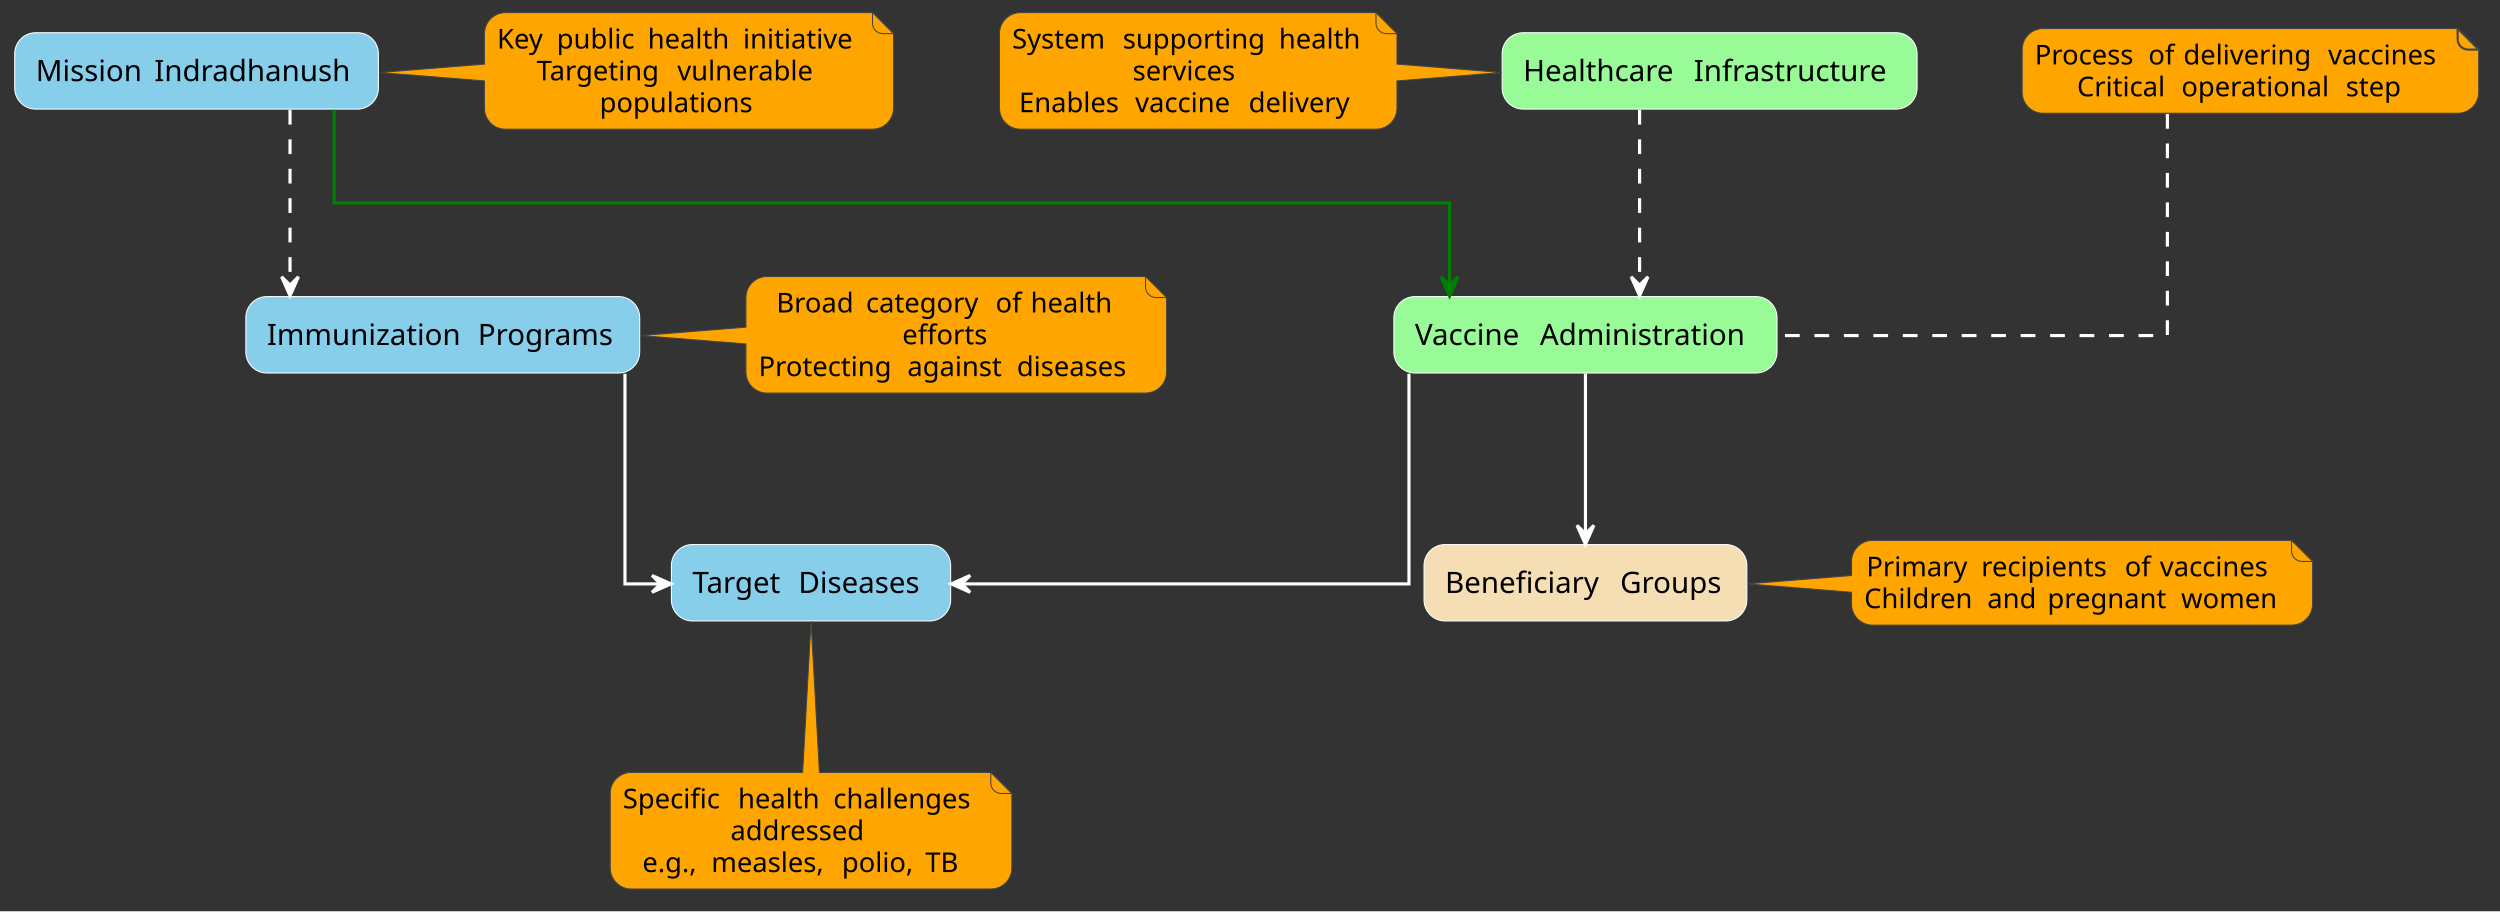
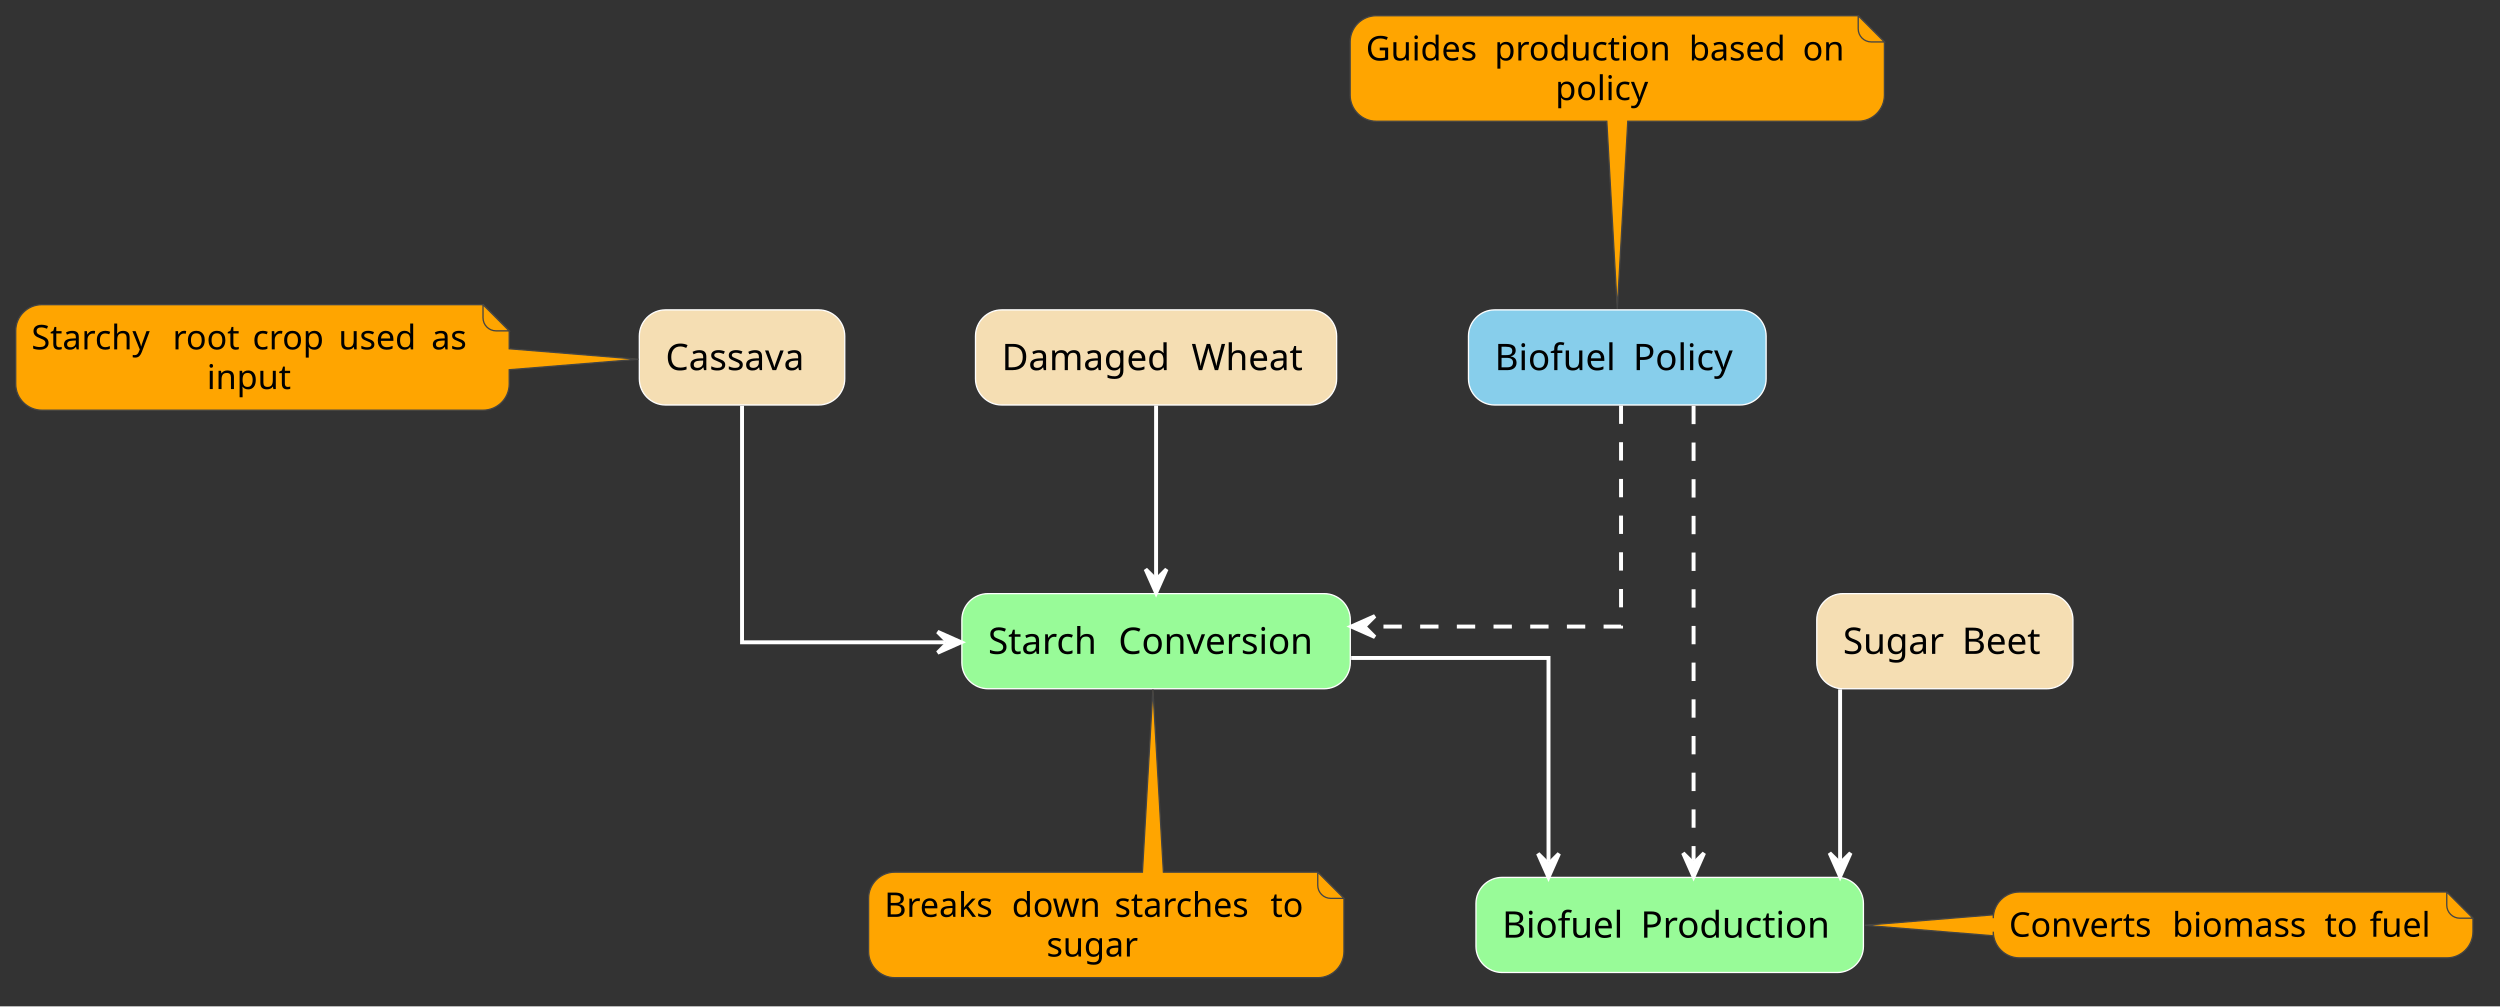
- <svg xmlns="http://www.w3.org/2000/svg" contentStyleType="text/css" data-diagram-type="CLASS" height="433px" preserveAspectRatio="none" style="width:1188px;height:433px;background:#333333;" version="1.1" viewBox="0 0 1188 433" width="1188px" zoomAndPan="magnify">
+ <svg xmlns="http://www.w3.org/2000/svg" contentStyleType="text/css" data-diagram-type="CLASS" height="384px" preserveAspectRatio="none" style="width:954px;height:384px;background:#333333;" version="1.1" viewBox="0 0 954 384" width="954px" zoomAndPan="magnify">
  <defs />
  <g>
-     <rect fill="#333333" height="433" style="stroke:none;stroke-width:1;" width="1188" x="0" y="0" />
-     <g class="entity" data-entity="Mission Indradhanush" data-source-line="23" data-uid="ent0002" id="entity_Mission Indradhanush">
-       <rect fill="#87CEEB" height="36.297" rx="10" ry="10" style="stroke:#FFFFFF;stroke-width:0.5;" width="172.81" x="7" y="15.55" />
-       <text fill="#000000" font-family="Sans-Serif" font-size="14" lengthAdjust="spacing" textLength="51.885" x="17" y="38.545">Mission</text>
-       <text fill="#000000" font-family="Sans-Serif" font-size="14" lengthAdjust="spacing" textLength="4.45" x="68.885" y="38.545"> </text>
-       <text fill="#000000" font-family="Sans-Serif" font-size="14" lengthAdjust="spacing" textLength="96.476" x="73.335" y="38.545">Indradhanush</text>
+     <rect fill="#333333" height="384" style="stroke:none;stroke-width:1;" width="954" x="0" y="0" />
+     <g class="entity" data-entity="Biofuel Policy" data-source-line="23" data-uid="ent0002" id="entity_Biofuel Policy">
+       <rect fill="#87CEEB" height="36.297" rx="10" ry="10" style="stroke:#FFFFFF;stroke-width:0.5;" width="113.584" x="560.37" y="118.25" />
+       <text fill="#000000" font-family="Sans-Serif" font-size="14" lengthAdjust="spacing" textLength="48.364" x="570.37" y="141.245">Biofuel</text>
+       <text fill="#000000" font-family="Sans-Serif" font-size="14" lengthAdjust="spacing" textLength="4.45" x="618.734" y="141.245"> </text>
+       <text fill="#000000" font-family="Sans-Serif" font-size="14" lengthAdjust="spacing" textLength="40.77" x="623.184" y="141.245">Policy</text>
    </g>
-     <g class="entity" data-entity="Immunization Programs" data-source-line="24" data-uid="ent0003" id="entity_Immunization Programs">
-       <rect fill="#87CEEB" height="36.297" rx="10" ry="10" style="stroke:#FFFFFF;stroke-width:0.5;" width="187.152" x="116.83" y="140.95" />
-       <text fill="#000000" font-family="Sans-Serif" font-size="14" lengthAdjust="spacing" textLength="95.785" x="126.83" y="163.945">Immunization</text>
-       <text fill="#000000" font-family="Sans-Serif" font-size="14" lengthAdjust="spacing" textLength="4.45" x="222.615" y="163.945"> </text>
-       <text fill="#000000" font-family="Sans-Serif" font-size="14" lengthAdjust="spacing" textLength="66.917" x="227.065" y="163.945">Programs</text>
+     <g class="entity" data-entity="Biofuel Production" data-source-line="26" data-uid="ent0003" id="entity_Biofuel Production">
+       <rect fill="#98FB98" height="36.297" rx="10" ry="10" style="stroke:#FFFFFF;stroke-width:0.5;" width="147.852" x="563.23" y="334.81" />
+       <text fill="#000000" font-family="Sans-Serif" font-size="14" lengthAdjust="spacing" textLength="48.364" x="573.23" y="357.805">Biofuel</text>
+       <text fill="#000000" font-family="Sans-Serif" font-size="14" lengthAdjust="spacing" textLength="4.45" x="621.594" y="357.805"> </text>
+       <text fill="#000000" font-family="Sans-Serif" font-size="14" lengthAdjust="spacing" textLength="75.038" x="626.044" y="357.805">Production</text>
    </g>
-     <g class="entity" data-entity="Target Diseases" data-source-line="25" data-uid="ent0004" id="entity_Target Diseases">
-       <rect fill="#87CEEB" height="36.297" rx="10" ry="10" style="stroke:#FFFFFF;stroke-width:0.5;" width="132.684" x="319.06" y="258.78" />
-       <text fill="#000000" font-family="Sans-Serif" font-size="14" lengthAdjust="spacing" textLength="45.876" x="329.06" y="281.775">Target</text>
-       <text fill="#000000" font-family="Sans-Serif" font-size="14" lengthAdjust="spacing" textLength="4.45" x="374.936" y="281.775"> </text>
-       <text fill="#000000" font-family="Sans-Serif" font-size="14" lengthAdjust="spacing" textLength="62.357" x="379.386" y="281.775">Diseases</text>
+     <g class="entity" data-entity="Starch Conversion" data-source-line="27" data-uid="ent0004" id="entity_Starch Conversion">
+       <rect fill="#98FB98" height="36.297" rx="10" ry="10" style="stroke:#FFFFFF;stroke-width:0.5;" width="148.222" x="367.05" y="226.53" />
+       <text fill="#000000" font-family="Sans-Serif" font-size="14" lengthAdjust="spacing" textLength="45.281" x="377.05" y="249.525">Starch</text>
+       <text fill="#000000" font-family="Sans-Serif" font-size="14" lengthAdjust="spacing" textLength="4.45" x="422.331" y="249.525"> </text>
+       <text fill="#000000" font-family="Sans-Serif" font-size="14" lengthAdjust="spacing" textLength="78.49" x="426.781" y="249.525">Conversion</text>
    </g>
-     <g class="entity" data-entity="Vaccine Administration" data-source-line="26" data-uid="ent0005" id="entity_Vaccine Administration">
-       <rect fill="#98FB98" height="36.297" rx="10" ry="10" style="stroke:#FFFFFF;stroke-width:0.5;" width="182.066" x="662.37" y="140.95" />
-       <text fill="#000000" font-family="Sans-Serif" font-size="14" lengthAdjust="spacing" textLength="54.927" x="672.37" y="163.945">Vaccine</text>
-       <text fill="#000000" font-family="Sans-Serif" font-size="14" lengthAdjust="spacing" textLength="4.45" x="727.297" y="163.945"> </text>
-       <text fill="#000000" font-family="Sans-Serif" font-size="14" lengthAdjust="spacing" textLength="102.689" x="731.747" y="163.945">Administration</text>
+     <g class="entity" data-entity="Cassava" data-source-line="30" data-uid="ent0005" id="entity_Cassava">
+       <rect fill="#F5DEB3" height="36.297" rx="10" ry="10" style="stroke:#FFFFFF;stroke-width:0.5;" width="78.386" x="243.97" y="118.25" />
+       <text fill="#000000" font-family="Sans-Serif" font-size="14" lengthAdjust="spacing" textLength="58.386" x="253.97" y="141.245">Cassava</text>
    </g>
-     <g class="entity" data-entity="Beneficiary Groups" data-source-line="27" data-uid="ent0006" id="entity_Beneficiary Groups">
-       <rect fill="#F5DEB3" height="36.297" rx="10" ry="10" style="stroke:#FFFFFF;stroke-width:0.5;" width="153.403" x="676.7" y="258.78" />
-       <text fill="#000000" font-family="Sans-Serif" font-size="14" lengthAdjust="spacing" textLength="78.73" x="686.7" y="281.775">Beneficiary</text>
-       <text fill="#000000" font-family="Sans-Serif" font-size="14" lengthAdjust="spacing" textLength="4.45" x="765.429" y="281.775"> </text>
-       <text fill="#000000" font-family="Sans-Serif" font-size="14" lengthAdjust="spacing" textLength="50.224" x="769.88" y="281.775">Groups</text>
+     <g class="entity" data-entity="Damaged Wheat" data-source-line="31" data-uid="ent0006" id="entity_Damaged Wheat">
+       <rect fill="#F5DEB3" height="36.297" rx="10" ry="10" style="stroke:#FFFFFF;stroke-width:0.5;" width="137.81" x="372.25" y="118.25" />
+       <text fill="#000000" font-family="Sans-Serif" font-size="14" lengthAdjust="spacing" textLength="67.963" x="382.25" y="141.245">Damaged</text>
+       <text fill="#000000" font-family="Sans-Serif" font-size="14" lengthAdjust="spacing" textLength="4.45" x="450.213" y="141.245"> </text>
+       <text fill="#000000" font-family="Sans-Serif" font-size="14" lengthAdjust="spacing" textLength="45.398" x="454.663" y="141.245">Wheat</text>
    </g>
-     <g class="entity" data-entity="Healthcare Infrastructure" data-source-line="28" data-uid="ent0007" id="entity_Healthcare Infrastructure">
-       <rect fill="#98FB98" height="36.297" rx="10" ry="10" style="stroke:#FFFFFF;stroke-width:0.5;" width="197.174" x="713.82" y="15.55" />
-       <text fill="#000000" font-family="Sans-Serif" font-size="14" lengthAdjust="spacing" textLength="76.617" x="723.82" y="38.545">Healthcare</text>
-       <text fill="#000000" font-family="Sans-Serif" font-size="14" lengthAdjust="spacing" textLength="4.45" x="800.437" y="38.545"> </text>
-       <text fill="#000000" font-family="Sans-Serif" font-size="14" lengthAdjust="spacing" textLength="96.106" x="804.887" y="38.545">Infrastructure</text>
+     <g class="entity" data-entity="Sugar Beet" data-source-line="32" data-uid="ent0007" id="entity_Sugar Beet">
+       <rect fill="#F5DEB3" height="36.297" rx="10" ry="10" style="stroke:#FFFFFF;stroke-width:0.5;" width="97.752" x="693.28" y="226.53" />
+       <text fill="#000000" font-family="Sans-Serif" font-size="14" lengthAdjust="spacing" textLength="40.981" x="703.28" y="249.525">Sugar</text>
+       <text fill="#000000" font-family="Sans-Serif" font-size="14" lengthAdjust="spacing" textLength="4.45" x="744.261" y="249.525"> </text>
+       <text fill="#000000" font-family="Sans-Serif" font-size="14" lengthAdjust="spacing" textLength="32.32" x="748.712" y="249.525">Beet</text>
    </g>
-     <g class="entity" data-entity="GMN14" data-source-line="40" data-uid="ent0015" id="entity_GMN14">
-       <path d="M230.2,16 L230.2,30.46 L180.21,34.46 L230.2,38.46 L230.2,51.398 A10,10 0 0 0 240.2,61.398 L414.618,61.398 A10,10 0 0 0 424.618,51.398 L424.618,16 L414.618,6 L240.2,6 A10,10 0 0 0 230.2,16" fill="#FFA500" style="stroke:#444444;stroke-width:0.5;" />
-       <path d="M414.618,6 L414.618,11 A5,5 0 0 0 419.618,16 L424.618,16 L414.618,6" fill="#FFA500" style="stroke:#444444;stroke-width:0.5;" />
-       <text fill="#000000" font-family="Sans-Serif" font-size="13" lengthAdjust="spacing" textLength="24.216" x="236.2" y="23.067">Key</text>
-       <text fill="#000000" font-family="Sans-Serif" font-size="13" lengthAdjust="spacing" textLength="4.132" x="260.416" y="23.067"> </text>
-       <text fill="#000000" font-family="Sans-Serif" font-size="13" lengthAdjust="spacing" textLength="39.114" x="264.549" y="23.067">public</text>
-       <text fill="#000000" font-family="Sans-Serif" font-size="13" lengthAdjust="spacing" textLength="4.132" x="303.663" y="23.067"> </text>
-       <text fill="#000000" font-family="Sans-Serif" font-size="13" lengthAdjust="spacing" textLength="41.152" x="307.795" y="23.067">health</text>
-       <text fill="#000000" font-family="Sans-Serif" font-size="13" lengthAdjust="spacing" textLength="4.132" x="348.947" y="23.067"> </text>
-       <text fill="#000000" font-family="Sans-Serif" font-size="13" lengthAdjust="spacing" textLength="56.539" x="353.079" y="23.067">initiative</text>
-       <text fill="#000000" font-family="Sans-Serif" font-size="13" lengthAdjust="spacing" textLength="62.702" x="255.014" y="38.2">Targeting</text>
-       <text fill="#000000" font-family="Sans-Serif" font-size="13" lengthAdjust="spacing" textLength="4.132" x="317.717" y="38.2"> </text>
-       <text fill="#000000" font-family="Sans-Serif" font-size="13" lengthAdjust="spacing" textLength="68.955" x="321.849" y="38.2">vulnerable</text>
-       <text fill="#000000" font-family="Sans-Serif" font-size="13" lengthAdjust="spacing" textLength="75.95" x="284.934" y="53.333">populations</text>
+     <g class="entity" data-entity="GMN14" data-source-line="44" data-uid="ent0015" id="entity_GMN14">
+       <path d="M515.22,16 L515.22,36.266 A10,10 0 0 0 525.22,46.266 L613.16,46.266 L617.16,117.86 L621.16,46.266 L709.09,46.266 A10,10 0 0 0 719.09,36.266 L719.09,16 L709.09,6 L525.22,6 A10,10 0 0 0 515.22,16" fill="#FFA500" style="stroke:#444444;stroke-width:0.5;" />
+       <path d="M709.09,6 L709.09,11 A5,5 0 0 0 714.09,16 L719.09,16 L709.09,6" fill="#FFA500" style="stroke:#444444;stroke-width:0.5;" />
+       <text fill="#000000" font-family="Sans-Serif" font-size="13" lengthAdjust="spacing" textLength="44.948" x="521.22" y="23.067">Guides</text>
+       <text fill="#000000" font-family="Sans-Serif" font-size="13" lengthAdjust="spacing" textLength="4.132" x="566.168" y="23.067"> </text>
+       <text fill="#000000" font-family="Sans-Serif" font-size="13" lengthAdjust="spacing" textLength="70.091" x="570.3" y="23.067">production</text>
+       <text fill="#000000" font-family="Sans-Serif" font-size="13" lengthAdjust="spacing" textLength="4.132" x="640.391" y="23.067"> </text>
+       <text fill="#000000" font-family="Sans-Serif" font-size="13" lengthAdjust="spacing" textLength="39.241" x="644.523" y="23.067">based</text>
+       <text fill="#000000" font-family="Sans-Serif" font-size="13" lengthAdjust="spacing" textLength="4.132" x="683.764" y="23.067"> </text>
+       <text fill="#000000" font-family="Sans-Serif" font-size="13" lengthAdjust="spacing" textLength="16.193" x="687.897" y="23.067">on</text>
+       <text fill="#000000" font-family="Sans-Serif" font-size="13" lengthAdjust="spacing" textLength="38.27" x="593.52" y="38.2">policy</text>
    </g>
-     <g class="entity" data-entity="GMN17" data-source-line="45" data-uid="ent0018" id="entity_GMN17">
-       <path d="M354.46,141.4 L354.46,155.46 L304.43,159.46 L354.46,163.46 L354.46,176.798 A10,10 0 0 0 364.46,186.798 L544.356,186.798 A10,10 0 0 0 554.356,176.798 L554.356,141.4 L544.356,131.4 L364.46,131.4 A10,10 0 0 0 354.46,141.4" fill="#FFA500" style="stroke:#444444;stroke-width:0.5;" />
-       <path d="M544.356,131.4 L544.356,136.4 A5,5 0 0 0 549.356,141.4 L554.356,141.4 L544.356,131.4" fill="#FFA500" style="stroke:#444444;stroke-width:0.5;" />
-       <text fill="#000000" font-family="Sans-Serif" font-size="13" lengthAdjust="spacing" textLength="38.435" x="368.925" y="148.467">Broad</text>
-       <text fill="#000000" font-family="Sans-Serif" font-size="13" lengthAdjust="spacing" textLength="4.132" x="407.36" y="148.467"> </text>
-       <text fill="#000000" font-family="Sans-Serif" font-size="13" lengthAdjust="spacing" textLength="57.453" x="411.492" y="148.467">category</text>
-       <text fill="#000000" font-family="Sans-Serif" font-size="13" lengthAdjust="spacing" textLength="4.132" x="468.945" y="148.467"> </text>
-       <text fill="#000000" font-family="Sans-Serif" font-size="13" lengthAdjust="spacing" textLength="12.53" x="473.077" y="148.467">of</text>
-       <text fill="#000000" font-family="Sans-Serif" font-size="13" lengthAdjust="spacing" textLength="4.132" x="485.607" y="148.467"> </text>
-       <text fill="#000000" font-family="Sans-Serif" font-size="13" lengthAdjust="spacing" textLength="41.152" x="489.74" y="148.467">health</text>
-       <text fill="#000000" font-family="Sans-Serif" font-size="13" lengthAdjust="spacing" textLength="42.32" x="428.748" y="163.6">efforts</text>
-       <text fill="#000000" font-family="Sans-Serif" font-size="13" lengthAdjust="spacing" textLength="66.581" x="360.46" y="178.732">Protecting</text>
-       <text fill="#000000" font-family="Sans-Serif" font-size="13" lengthAdjust="spacing" textLength="4.132" x="427.041" y="178.732"> </text>
-       <text fill="#000000" font-family="Sans-Serif" font-size="13" lengthAdjust="spacing" textLength="47.906" x="431.173" y="178.732">against</text>
-       <text fill="#000000" font-family="Sans-Serif" font-size="13" lengthAdjust="spacing" textLength="4.132" x="479.079" y="178.732"> </text>
-       <text fill="#000000" font-family="Sans-Serif" font-size="13" lengthAdjust="spacing" textLength="56.145" x="483.211" y="178.732">diseases</text>
+     <g class="entity" data-entity="GMN17" data-source-line="48" data-uid="ent0018" id="entity_GMN17">
+       <path d="M760.64,350.39 L760.64,349.09 L711.45,353.09 L760.64,357.09 L760.64,355.523 A10,10 0 0 0 770.64,365.523 L933.683,365.523 A10,10 0 0 0 943.683,355.523 L943.683,350.39 L933.683,340.39 L770.64,340.39 A10,10 0 0 0 760.64,350.39" fill="#FFA500" style="stroke:#444444;stroke-width:0.5;" />
+       <path d="M933.683,340.39 L933.683,345.39 A5,5 0 0 0 938.683,350.39 L943.683,350.39 L933.683,340.39" fill="#FFA500" style="stroke:#444444;stroke-width:0.5;" />
+       <text fill="#000000" font-family="Sans-Serif" font-size="13" lengthAdjust="spacing" textLength="58.176" x="766.64" y="357.457">Converts</text>
+       <text fill="#000000" font-family="Sans-Serif" font-size="13" lengthAdjust="spacing" textLength="4.132" x="824.816" y="357.457"> </text>
+       <text fill="#000000" font-family="Sans-Serif" font-size="13" lengthAdjust="spacing" textLength="53.993" x="828.949" y="357.457">biomass</text>
+       <text fill="#000000" font-family="Sans-Serif" font-size="13" lengthAdjust="spacing" textLength="4.132" x="882.942" y="357.457"> </text>
+       <text fill="#000000" font-family="Sans-Serif" font-size="13" lengthAdjust="spacing" textLength="13.051" x="887.074" y="357.457">to</text>
+       <text fill="#000000" font-family="Sans-Serif" font-size="13" lengthAdjust="spacing" textLength="4.132" x="900.125" y="357.457"> </text>
+       <text fill="#000000" font-family="Sans-Serif" font-size="13" lengthAdjust="spacing" textLength="24.426" x="904.257" y="357.457">fuel</text>
    </g>
-     <g class="entity" data-entity="GMN20" data-source-line="50" data-uid="ent0021" id="entity_GMN20">
-       <path d="M960.93,23.57 L960.93,43.836 A10,10 0 0 0 970.93,53.836 L1167.876,53.836 A10,10 0 0 0 1177.876,43.836 L1177.876,23.57 L1167.876,13.57 L970.93,13.57 A10,10 0 0 0 960.93,23.57" fill="#FFA500" style="stroke:#444444;stroke-width:0.5;" />
-       <path d="M1167.876,13.57 L1167.876,18.57 A5,5 0 0 0 1172.876,23.57 L1177.876,23.57 L1167.876,13.57" fill="#FFA500" style="stroke:#444444;stroke-width:1;" />
-       <text fill="#000000" font-family="Sans-Serif" font-size="13" lengthAdjust="spacing" textLength="49.829" x="966.93" y="30.637">Process</text>
-       <text fill="#000000" font-family="Sans-Serif" font-size="13" lengthAdjust="spacing" textLength="4.132" x="1016.759" y="30.637"> </text>
-       <text fill="#000000" font-family="Sans-Serif" font-size="13" lengthAdjust="spacing" textLength="12.53" x="1020.891" y="30.637">of</text>
-       <text fill="#000000" font-family="Sans-Serif" font-size="13" lengthAdjust="spacing" textLength="4.132" x="1033.422" y="30.637"> </text>
-       <text fill="#000000" font-family="Sans-Serif" font-size="13" lengthAdjust="spacing" textLength="64.613" x="1037.554" y="30.637">delivering</text>
-       <text fill="#000000" font-family="Sans-Serif" font-size="13" lengthAdjust="spacing" textLength="4.132" x="1102.167" y="30.637"> </text>
-       <text fill="#000000" font-family="Sans-Serif" font-size="13" lengthAdjust="spacing" textLength="56.577" x="1106.299" y="30.637">vaccines</text>
-       <text fill="#000000" font-family="Sans-Serif" font-size="13" lengthAdjust="spacing" textLength="45.468" x="986.979" y="45.77">Critical</text>
-       <text fill="#000000" font-family="Sans-Serif" font-size="13" lengthAdjust="spacing" textLength="4.132" x="1032.447" y="45.77"> </text>
-       <text fill="#000000" font-family="Sans-Serif" font-size="13" lengthAdjust="spacing" textLength="73.995" x="1036.58" y="45.77">operational</text>
-       <text fill="#000000" font-family="Sans-Serif" font-size="13" lengthAdjust="spacing" textLength="4.132" x="1110.574" y="45.77"> </text>
-       <text fill="#000000" font-family="Sans-Serif" font-size="13" lengthAdjust="spacing" textLength="28.12" x="1114.707" y="45.77">step</text>
+     <g class="entity" data-entity="GMN20" data-source-line="52" data-uid="ent0021" id="entity_GMN20">
+       <path d="M331.46,342.82 L331.46,363.086 A10,10 0 0 0 341.46,373.086 L502.853,373.086 A10,10 0 0 0 512.853,363.086 L512.853,342.82 L502.853,332.82 L443.95,332.82 L439.95,263.04 L435.95,332.82 L341.46,332.82 A10,10 0 0 0 331.46,342.82" fill="#FFA500" style="stroke:#444444;stroke-width:0.5;" />
+       <path d="M502.853,332.82 L502.853,337.82 A5,5 0 0 0 507.853,342.82 L512.853,342.82 L502.853,332.82" fill="#FFA500" style="stroke:#444444;stroke-width:0.5;" />
+       <text fill="#000000" font-family="Sans-Serif" font-size="13" lengthAdjust="spacing" textLength="44.529" x="337.46" y="349.887">Breaks</text>
+       <text fill="#000000" font-family="Sans-Serif" font-size="13" lengthAdjust="spacing" textLength="4.132" x="381.989" y="349.887"> </text>
+       <text fill="#000000" font-family="Sans-Serif" font-size="13" lengthAdjust="spacing" textLength="35.077" x="386.121" y="349.887">down</text>
+       <text fill="#000000" font-family="Sans-Serif" font-size="13" lengthAdjust="spacing" textLength="4.132" x="421.198" y="349.887"> </text>
+       <text fill="#000000" font-family="Sans-Serif" font-size="13" lengthAdjust="spacing" textLength="55.339" x="425.331" y="349.887">starches</text>
+       <text fill="#000000" font-family="Sans-Serif" font-size="13" lengthAdjust="spacing" textLength="4.132" x="480.67" y="349.887"> </text>
+       <text fill="#000000" font-family="Sans-Serif" font-size="13" lengthAdjust="spacing" textLength="13.051" x="484.802" y="349.887">to</text>
+       <text fill="#000000" font-family="Sans-Serif" font-size="13" lengthAdjust="spacing" textLength="36.575" x="399.369" y="365.02">sugar</text>
    </g>
-     <g class="entity" data-entity="GMN23" data-source-line="55" data-uid="ent0024" id="entity_GMN23">
-       <path d="M289.98,377.06 L289.98,412.458 A10,10 0 0 0 299.98,422.458 L470.831,422.458 A10,10 0 0 0 480.831,412.458 L480.831,377.06 L470.831,367.06 L389.41,367.06 L385.41,295.34 L381.41,367.06 L299.98,367.06 A10,10 0 0 0 289.98,377.06" fill="#FFA500" style="stroke:#444444;stroke-width:0.5;" />
-       <path d="M470.831,367.06 L470.831,372.06 A5,5 0 0 0 475.831,377.06 L480.831,377.06 L470.831,367.06" fill="#FFA500" style="stroke:#444444;stroke-width:0.5;" />
-       <text fill="#000000" font-family="Sans-Serif" font-size="13" lengthAdjust="spacing" textLength="50.597" x="295.98" y="384.127">Specific</text>
-       <text fill="#000000" font-family="Sans-Serif" font-size="13" lengthAdjust="spacing" textLength="4.132" x="346.577" y="384.127"> </text>
-       <text fill="#000000" font-family="Sans-Serif" font-size="13" lengthAdjust="spacing" textLength="41.152" x="350.709" y="384.127">health</text>
-       <text fill="#000000" font-family="Sans-Serif" font-size="13" lengthAdjust="spacing" textLength="4.132" x="391.861" y="384.127"> </text>
-       <text fill="#000000" font-family="Sans-Serif" font-size="13" lengthAdjust="spacing" textLength="69.837" x="395.994" y="384.127">challenges</text>
-       <text fill="#000000" font-family="Sans-Serif" font-size="13" lengthAdjust="spacing" textLength="67.609" x="347.101" y="399.26">addressed</text>
-       <text fill="#000000" font-family="Sans-Serif" font-size="13" lengthAdjust="spacing" textLength="28.647" x="305.238" y="414.392">e.g.,</text>
-       <text fill="#000000" font-family="Sans-Serif" font-size="13" lengthAdjust="spacing" textLength="4.132" x="333.885" y="414.392"> </text>
-       <text fill="#000000" font-family="Sans-Serif" font-size="13" lengthAdjust="spacing" textLength="57.916" x="338.017" y="414.392">measles,</text>
-       <text fill="#000000" font-family="Sans-Serif" font-size="13" lengthAdjust="spacing" textLength="4.132" x="395.933" y="414.392"> </text>
-       <text fill="#000000" font-family="Sans-Serif" font-size="13" lengthAdjust="spacing" textLength="35.515" x="400.066" y="414.392">polio,</text>
-       <text fill="#000000" font-family="Sans-Serif" font-size="13" lengthAdjust="spacing" textLength="4.132" x="435.581" y="414.392"> </text>
-       <text fill="#000000" font-family="Sans-Serif" font-size="13" lengthAdjust="spacing" textLength="16.859" x="439.713" y="414.392">TB</text>
+     <g class="entity" data-entity="GMN23" data-source-line="56" data-uid="ent0024" id="entity_GMN23">
+       <path d="M6,126.26 L6,146.526 A10,10 0 0 0 16,156.526 L184.318,156.526 A10,10 0 0 0 194.318,146.526 L194.318,141.09 L243.62,137.09 L194.318,133.09 L194.318,126.26 L184.318,116.26 L16,116.26 A10,10 0 0 0 6,126.26" fill="#FFA500" style="stroke:#444444;stroke-width:0.5;" />
+       <path d="M184.318,116.26 L184.318,121.26 A5,5 0 0 0 189.318,126.26 L194.318,126.26 L184.318,116.26" fill="#FFA500" style="stroke:#444444;stroke-width:0.5;" />
+       <text fill="#000000" font-family="Sans-Serif" font-size="13" lengthAdjust="spacing" textLength="49.74" x="12" y="133.327">Starchy</text>
+       <text fill="#000000" font-family="Sans-Serif" font-size="13" lengthAdjust="spacing" textLength="4.132" x="61.74" y="133.327"> </text>
+       <text fill="#000000" font-family="Sans-Serif" font-size="13" lengthAdjust="spacing" textLength="26.349" x="65.873" y="133.327">root</text>
+       <text fill="#000000" font-family="Sans-Serif" font-size="13" lengthAdjust="spacing" textLength="4.132" x="92.222" y="133.327"> </text>
+       <text fill="#000000" font-family="Sans-Serif" font-size="13" lengthAdjust="spacing" textLength="28.698" x="96.354" y="133.327">crop</text>
+       <text fill="#000000" font-family="Sans-Serif" font-size="13" lengthAdjust="spacing" textLength="4.132" x="125.052" y="133.327"> </text>
+       <text fill="#000000" font-family="Sans-Serif" font-size="13" lengthAdjust="spacing" textLength="31.262" x="129.184" y="133.327">used</text>
+       <text fill="#000000" font-family="Sans-Serif" font-size="13" lengthAdjust="spacing" textLength="4.132" x="160.446" y="133.327"> </text>
+       <text fill="#000000" font-family="Sans-Serif" font-size="13" lengthAdjust="spacing" textLength="14.739" x="164.579" y="133.327">as</text>
+       <text fill="#000000" font-family="Sans-Serif" font-size="13" lengthAdjust="spacing" textLength="33.44" x="78.939" y="148.46">input</text>
    </g>
-     <g class="entity" data-entity="GMN26" data-source-line="60" data-uid="ent0027" id="entity_GMN26">
-       <path d="M879.85,266.8 L879.85,273.46 L830.35,277.46 L879.85,281.46 L879.85,287.066 A10,10 0 0 0 889.85,297.066 L1088.954,297.066 A10,10 0 0 0 1098.954,287.066 L1098.954,266.8 L1088.954,256.8 L889.85,256.8 A10,10 0 0 0 879.85,266.8" fill="#FFA500" style="stroke:#444444;stroke-width:0.5;" />
-       <path d="M1088.954,256.8 L1088.954,261.8 A5,5 0 0 0 1093.954,266.8 L1098.954,266.8 L1088.954,256.8" fill="#FFA500" style="stroke:#444444;stroke-width:0.5;" />
-       <text fill="#000000" font-family="Sans-Serif" font-size="13" lengthAdjust="spacing" textLength="50.464" x="886.881" y="273.867">Primary</text>
-       <text fill="#000000" font-family="Sans-Serif" font-size="13" lengthAdjust="spacing" textLength="4.132" x="937.345" y="273.867"> </text>
-       <text fill="#000000" font-family="Sans-Serif" font-size="13" lengthAdjust="spacing" textLength="64.073" x="941.478" y="273.867">recipients</text>
-       <text fill="#000000" font-family="Sans-Serif" font-size="13" lengthAdjust="spacing" textLength="4.132" x="1005.551" y="273.867"> </text>
-       <text fill="#000000" font-family="Sans-Serif" font-size="13" lengthAdjust="spacing" textLength="12.53" x="1009.683" y="273.867">of</text>
-       <text fill="#000000" font-family="Sans-Serif" font-size="13" lengthAdjust="spacing" textLength="4.132" x="1022.213" y="273.867"> </text>
-       <text fill="#000000" font-family="Sans-Serif" font-size="13" lengthAdjust="spacing" textLength="56.577" x="1026.346" y="273.867">vaccines</text>
-       <text fill="#000000" font-family="Sans-Serif" font-size="13" lengthAdjust="spacing" textLength="54.374" x="885.85" y="289">Children</text>
-       <text fill="#000000" font-family="Sans-Serif" font-size="13" lengthAdjust="spacing" textLength="4.132" x="940.224" y="289"> </text>
-       <text fill="#000000" font-family="Sans-Serif" font-size="13" lengthAdjust="spacing" textLength="24.457" x="944.356" y="289">and</text>
-       <text fill="#000000" font-family="Sans-Serif" font-size="13" lengthAdjust="spacing" textLength="4.132" x="968.814" y="289"> </text>
-       <text fill="#000000" font-family="Sans-Serif" font-size="13" lengthAdjust="spacing" textLength="59.389" x="972.946" y="289">pregnant</text>
-       <text fill="#000000" font-family="Sans-Serif" font-size="13" lengthAdjust="spacing" textLength="4.132" x="1032.335" y="289"> </text>
-       <text fill="#000000" font-family="Sans-Serif" font-size="13" lengthAdjust="spacing" textLength="47.487" x="1036.467" y="289">women</text>
+     <g class="link" data-entity-1="Cassava" data-entity-2="Starch Conversion" data-source-line="35" data-uid="lnk8" id="link_Cassava_Starch Conversion">
+       <path codeLine="35" d="M283.16,154.83 C283.16,185.84 283.16,245.09 283.16,245.09 C283.16,245.09 319.81,245.09 360.79,245.09" fill="none" id="Cassava-to-Starch Conversion" style="stroke:#FFFFFF;stroke-width:1.5;" />
+       <polygon fill="#FFFFFF" points="366.79,245.09,357.79,241.09,361.79,245.09,357.79,249.09,366.79,245.09" style="stroke:#FFFFFF;stroke-width:1.5;" />
    </g>
-     <g class="entity" data-entity="GMN29" data-source-line="65" data-uid="ent0030" id="entity_GMN29">
-       <path d="M474.95,16 L474.95,51.398 A10,10 0 0 0 484.95,61.398 L653.858,61.398 A10,10 0 0 0 663.858,51.398 L663.858,38.46 L713.61,34.46 L663.858,30.46 L663.858,16 L653.858,6 L484.95,6 A10,10 0 0 0 474.95,16" fill="#FFA500" style="stroke:#444444;stroke-width:0.5;" />
-       <path d="M653.858,6 L653.858,11 A5,5 0 0 0 658.858,16 L663.858,16 L653.858,6" fill="#FFA500" style="stroke:#444444;stroke-width:0.5;" />
-       <text fill="#000000" font-family="Sans-Serif" font-size="13" lengthAdjust="spacing" textLength="48.477" x="480.95" y="23.067">System</text>
-       <text fill="#000000" font-family="Sans-Serif" font-size="13" lengthAdjust="spacing" textLength="4.132" x="529.427" y="23.067"> </text>
-       <text fill="#000000" font-family="Sans-Serif" font-size="13" lengthAdjust="spacing" textLength="70.015" x="533.559" y="23.067">supporting</text>
-       <text fill="#000000" font-family="Sans-Serif" font-size="13" lengthAdjust="spacing" textLength="4.132" x="603.574" y="23.067"> </text>
-       <text fill="#000000" font-family="Sans-Serif" font-size="13" lengthAdjust="spacing" textLength="41.152" x="607.706" y="23.067">health</text>
-       <text fill="#000000" font-family="Sans-Serif" font-size="13" lengthAdjust="spacing" textLength="53.339" x="538.234" y="38.2">services</text>
-       <text fill="#000000" font-family="Sans-Serif" font-size="13" lengthAdjust="spacing" textLength="51.054" x="484.241" y="53.333">Enables</text>
-       <text fill="#000000" font-family="Sans-Serif" font-size="13" lengthAdjust="spacing" textLength="4.132" x="535.295" y="53.333"> </text>
-       <text fill="#000000" font-family="Sans-Serif" font-size="13" lengthAdjust="spacing" textLength="49.804" x="539.428" y="53.333">vaccine</text>
-       <text fill="#000000" font-family="Sans-Serif" font-size="13" lengthAdjust="spacing" textLength="4.132" x="589.231" y="53.333"> </text>
-       <text fill="#000000" font-family="Sans-Serif" font-size="13" lengthAdjust="spacing" textLength="52.203" x="593.364" y="53.333">delivery</text>
+     <g class="link" data-entity-1="Damaged Wheat" data-entity-2="Starch Conversion" data-source-line="36" data-uid="lnk9" id="link_Damaged Wheat_Starch Conversion">
+       <path codeLine="36" d="M441.16,154.76 C441.16,174.67 441.16,200.27 441.16,220.22" fill="none" id="Damaged Wheat-to-Starch Conversion" style="stroke:#FFFFFF;stroke-width:1.5;" />
+       <polygon fill="#FFFFFF" points="441.16,226.22,445.16,217.22,441.16,221.22,437.16,217.22,441.16,226.22" style="stroke:#FFFFFF;stroke-width:1.5;" />
    </g>
-     <g class="link" data-entity-1="Mission Indradhanush" data-entity-2="Immunization Programs" data-source-line="31" data-uid="lnk8" id="link_Mission Indradhanush_Immunization Programs">
-       <path codeLine="31" d="M137.82,52.2 C137.82,75.91 137.82,110.77 137.82,134.52" fill="none" id="Mission Indradhanush-to-Immunization Programs" style="stroke:#FFFFFF;stroke-width:1.5;stroke-dasharray:7.0,7.0;" />
-       <polygon fill="#FFFFFF" points="137.82,140.52,141.82,131.52,137.82,135.52,133.82,131.52,137.82,140.52" style="stroke:#FFFFFF;stroke-width:1.5;" />
+     <g class="link" data-entity-1="Starch Conversion" data-entity-2="Biofuel Production" data-source-line="37" data-uid="lnk10" id="link_Starch Conversion_Biofuel Production">
+       <path codeLine="37" d="M515.6,251.09 C553.18,251.09 590.91,251.09 590.91,251.09 C590.91,251.09 590.91,299.44 590.91,328.75" fill="none" id="Starch Conversion-to-Biofuel Production" style="stroke:#FFFFFF;stroke-width:1.5;" />
+       <polygon fill="#FFFFFF" points="590.91,334.75,594.91,325.75,590.91,329.75,586.91,325.75,590.91,334.75" style="stroke:#FFFFFF;stroke-width:1.5;" />
    </g>
-     <g class="link" data-entity-1="Immunization Programs" data-entity-2="Target Diseases" data-source-line="32" data-uid="lnk9" id="link_Immunization Programs_Target Diseases">
-       <path codeLine="32" d="M296.98,177.59 C296.98,210.88 296.98,277.46 296.98,277.46 C296.98,277.46 300.28,277.46 312.84,277.46" fill="none" id="Immunization Programs-to-Target Diseases" style="stroke:#FFFFFF;stroke-width:1.5;" />
-       <polygon fill="#FFFFFF" points="318.84,277.46,309.84,273.46,313.84,277.46,309.84,281.46,318.84,277.46" style="stroke:#FFFFFF;stroke-width:1.5;" />
+     <g class="link" data-entity-1="Sugar Beet" data-entity-2="Biofuel Production" data-source-line="38" data-uid="lnk11" id="link_Sugar Beet_Biofuel Production">
+       <path codeLine="38" d="M702.18,263.04 C702.18,282.96 702.18,308.55 702.18,328.5" fill="none" id="Sugar Beet-to-Biofuel Production" style="stroke:#FFFFFF;stroke-width:1.5;" />
+       <polygon fill="#FFFFFF" points="702.18,334.5,706.18,325.5,702.18,329.5,698.18,325.5,702.18,334.5" style="stroke:#FFFFFF;stroke-width:1.5;" />
    </g>
-     <g class="link" data-entity-1="Vaccine Administration" data-entity-2="Target Diseases" data-source-line="33" data-uid="lnk10" id="link_Vaccine Administration_Target Diseases">
-       <path codeLine="33" d="M669.54,177.59 C669.54,210.88 669.54,277.46 669.54,277.46 C669.54,277.46 542,277.46 458.02,277.46" fill="none" id="Vaccine Administration-to-Target Diseases" style="stroke:#FFFFFF;stroke-width:1.5;" />
-       <polygon fill="#FFFFFF" points="452.02,277.46,461.02,281.46,457.02,277.46,461.02,273.46,452.02,277.46" style="stroke:#FFFFFF;stroke-width:1.5;" />
+     <g class="link" data-entity-1="Biofuel Policy" data-entity-2="Biofuel Production" data-source-line="39" data-uid="lnk12" id="link_Biofuel Policy_Biofuel Production">
+       <path codeLine="39" d="M646.27,154.86 C646.27,195.77 646.27,287.67 646.27,328.54" fill="none" id="Biofuel Policy-to-Biofuel Production" style="stroke:#FFFFFF;stroke-width:1.5;stroke-dasharray:7.0,7.0;" />
+       <polygon fill="#FFFFFF" points="646.27,334.54,650.27,325.54,646.27,329.54,642.27,325.54,646.27,334.54" style="stroke:#FFFFFF;stroke-width:1.5;" />
    </g>
-     <g class="link" data-entity-1="Vaccine Administration" data-entity-2="Beneficiary Groups" data-source-line="34" data-uid="lnk11" id="link_Vaccine Administration_Beneficiary Groups">
-       <path codeLine="34" d="M753.41,177.51 C753.41,199.64 753.41,230.57 753.41,252.65" fill="none" id="Vaccine Administration-to-Beneficiary Groups" style="stroke:#FFFFFF;stroke-width:1.5;" />
-       <polygon fill="#FFFFFF" points="753.41,258.65,757.41,249.65,753.41,253.65,749.41,249.65,753.41,258.65" style="stroke:#FFFFFF;stroke-width:1.5;" />
-     </g>
-     <g class="link" data-entity-1="Healthcare Infrastructure" data-entity-2="Vaccine Administration" data-source-line="35" data-uid="lnk12" id="link_Healthcare Infrastructure_Vaccine Administration">
-       <path codeLine="35" d="M779.13,52.2 C779.13,75.91 779.13,110.77 779.13,134.52" fill="none" id="Healthcare Infrastructure-to-Vaccine Administration" style="stroke:#FFFFFF;stroke-width:1.5;stroke-dasharray:7.0,7.0;" />
-       <polygon fill="#FFFFFF" points="779.13,140.52,783.13,131.52,779.13,135.52,775.13,131.52,779.13,140.52" style="stroke:#FFFFFF;stroke-width:1.5;" />
-     </g>
-     <g class="link" data-entity-1="Mission Indradhanush" data-entity-2="Vaccine Administration" data-source-line="36" data-uid="lnk13" id="link_Mission Indradhanush_Vaccine Administration">
-       <path codeLine="36" d="M158.82,52.19 C158.82,70.7 158.82,96.46 158.82,96.46 C158.82,96.46 688.84,96.46 688.84,96.46 C688.84,96.46 688.84,116.17 688.84,134.64" fill="none" id="Mission Indradhanush-to-Vaccine Administration" style="stroke:#008000;stroke-width:1.5;" />
-       <polygon fill="#008000" points="688.84,140.64,692.84,131.64,688.84,135.64,684.84,131.64,688.84,140.64" style="stroke:#008000;stroke-width:1.5;" />
-     </g>
-     <g class="link" data-entity-1="GMN20" data-entity-2="Vaccine Administration" data-source-line="50" data-uid="lnk22" id="link_GMN20_Vaccine Administration">
-       <path d="M1029.94,54.18 C1029.94,89.82 1029.94,159.46 1029.94,159.46 C1029.94,159.46 925.27,159.46 844.72,159.46" fill="none" id="GMN20-Vaccine Administration" style="stroke:#FFFFFF;stroke-width:1.5;stroke-dasharray:7.0,7.0;" />
+     <g class="link" data-entity-1="Biofuel Policy" data-entity-2="Starch Conversion" data-source-line="40" data-uid="lnk13" id="link_Biofuel Policy_Starch Conversion">
+       <path codeLine="40" d="M618.59,154.75 C618.59,184.29 618.59,239.09 618.59,239.09 C618.59,239.09 570.19,239.09 521.64,239.09" fill="none" id="Biofuel Policy-to-Starch Conversion" style="stroke:#FFFFFF;stroke-width:1.5;stroke-dasharray:7.0,7.0;" />
+       <polygon fill="#FFFFFF" points="515.64,239.09,524.64,243.09,520.64,239.09,524.64,235.09,515.64,239.09" style="stroke:#FFFFFF;stroke-width:1.5;" />
    </g>
  </g>
</svg>
